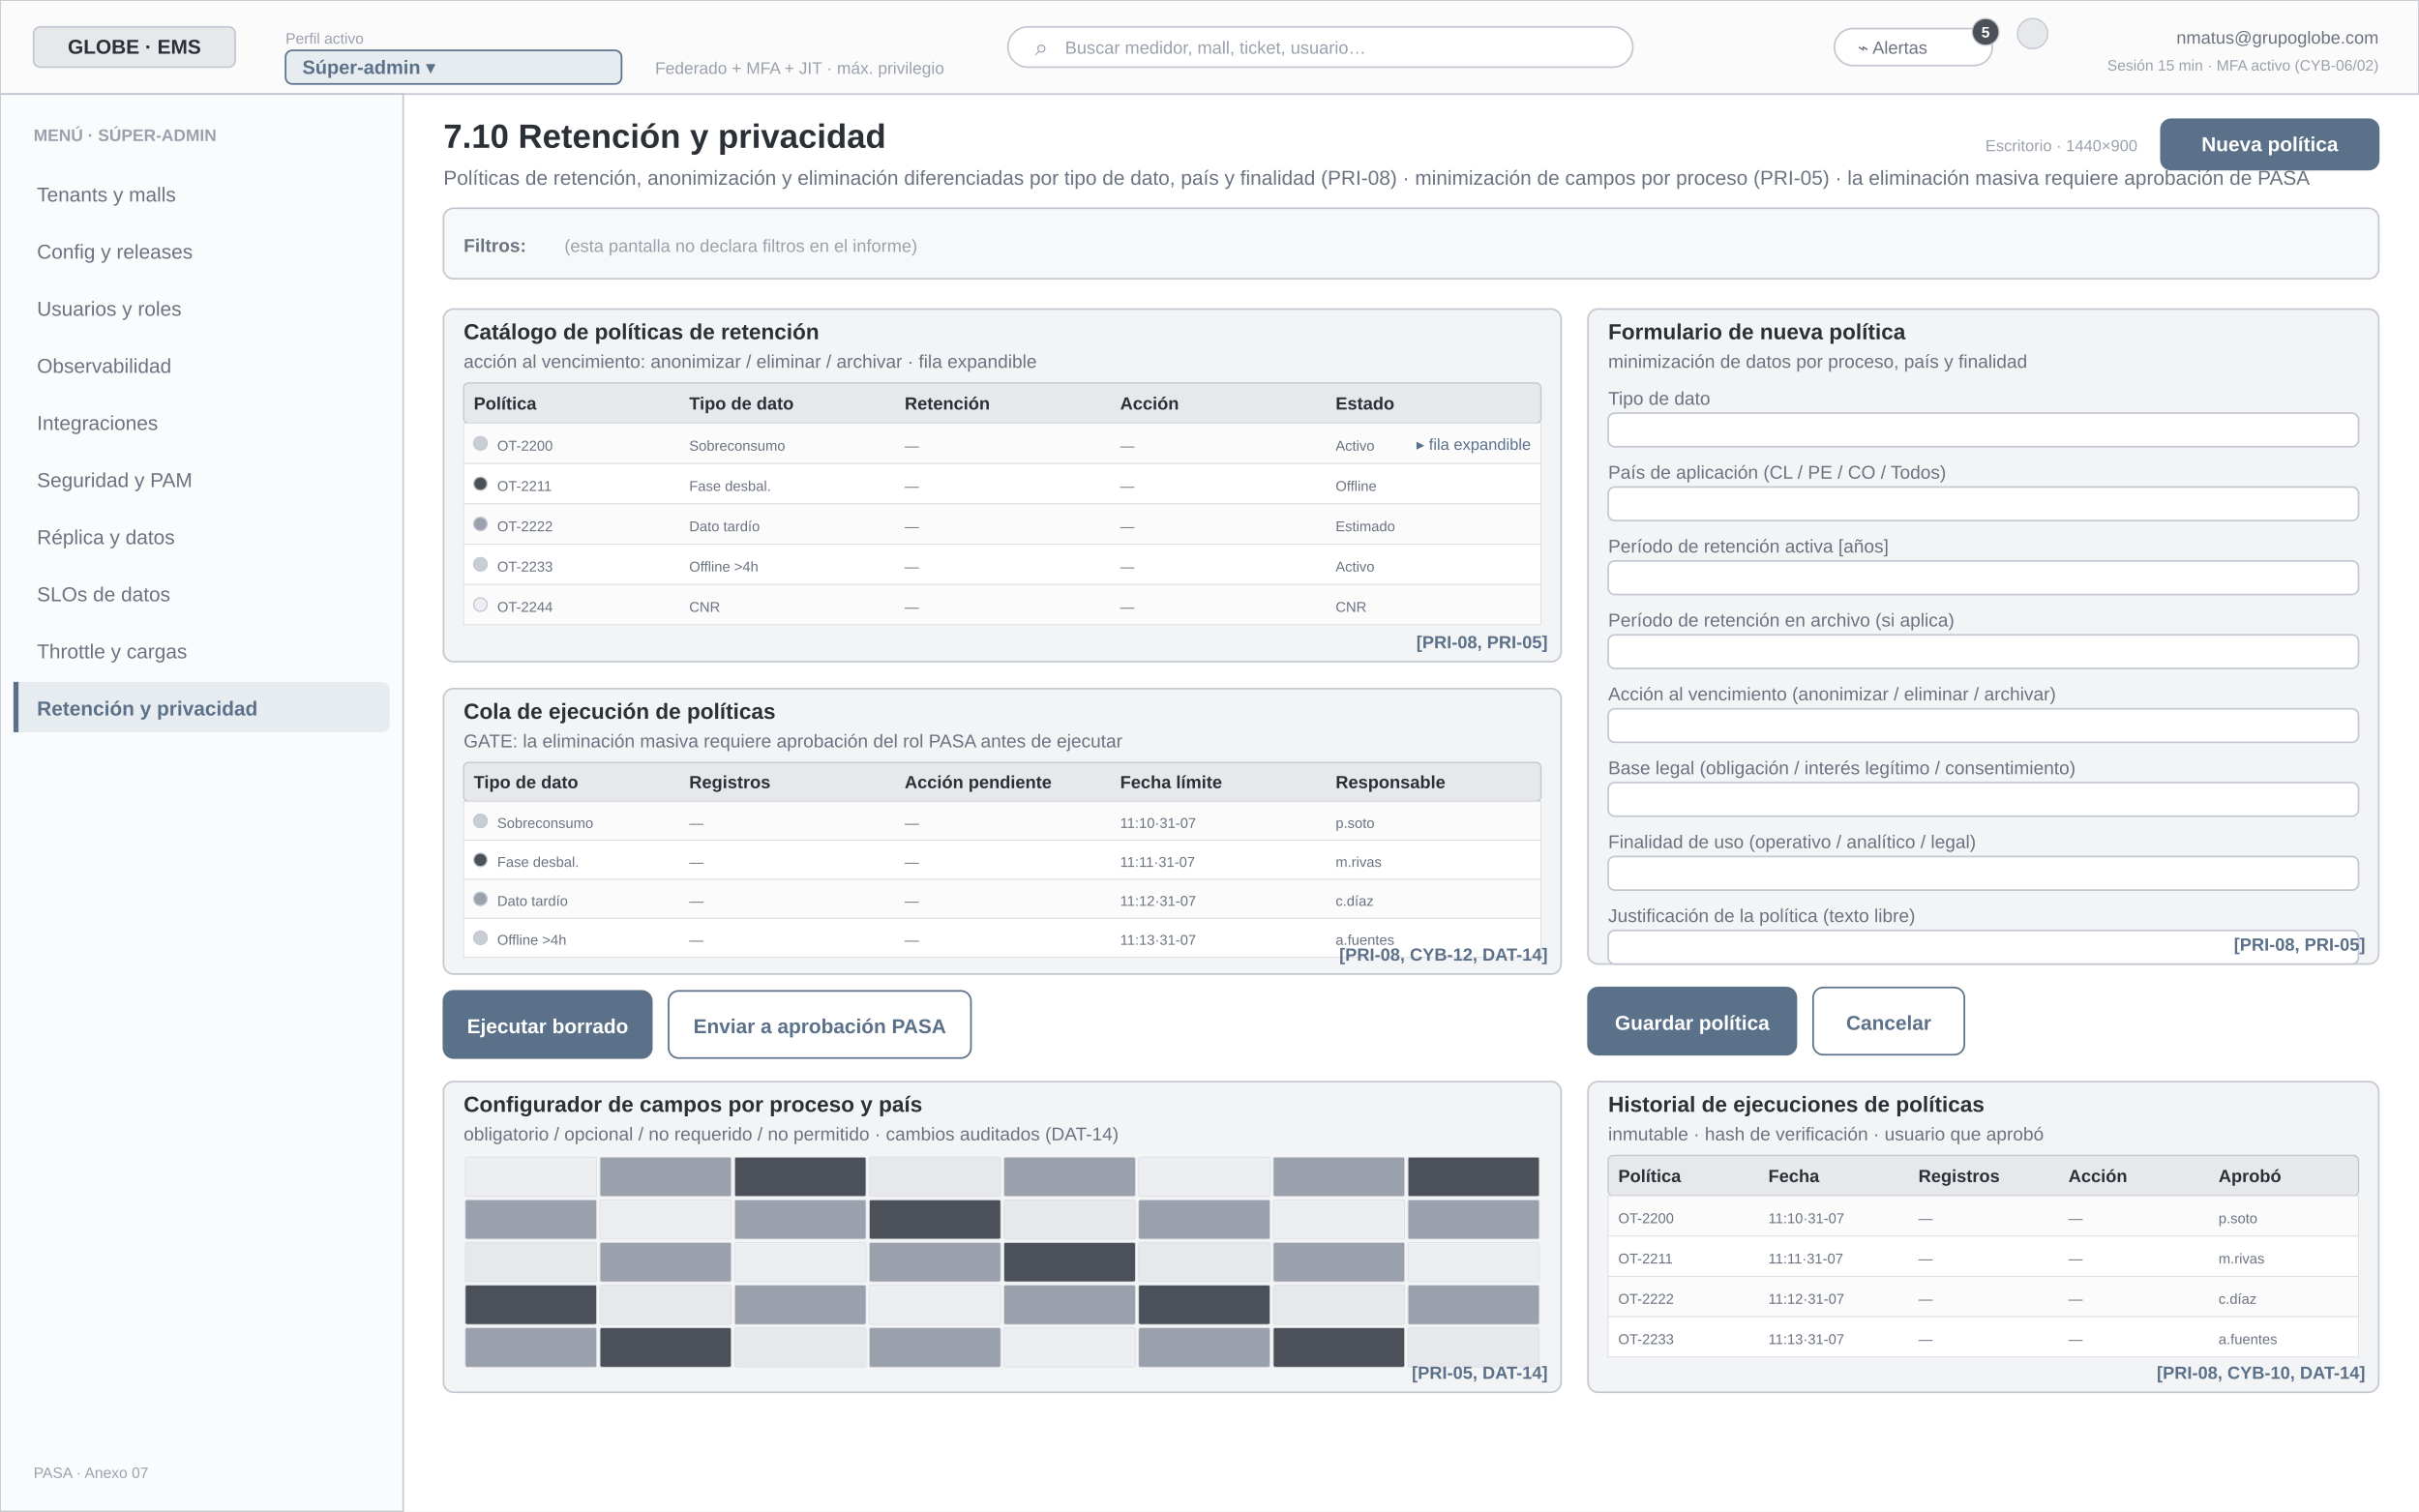
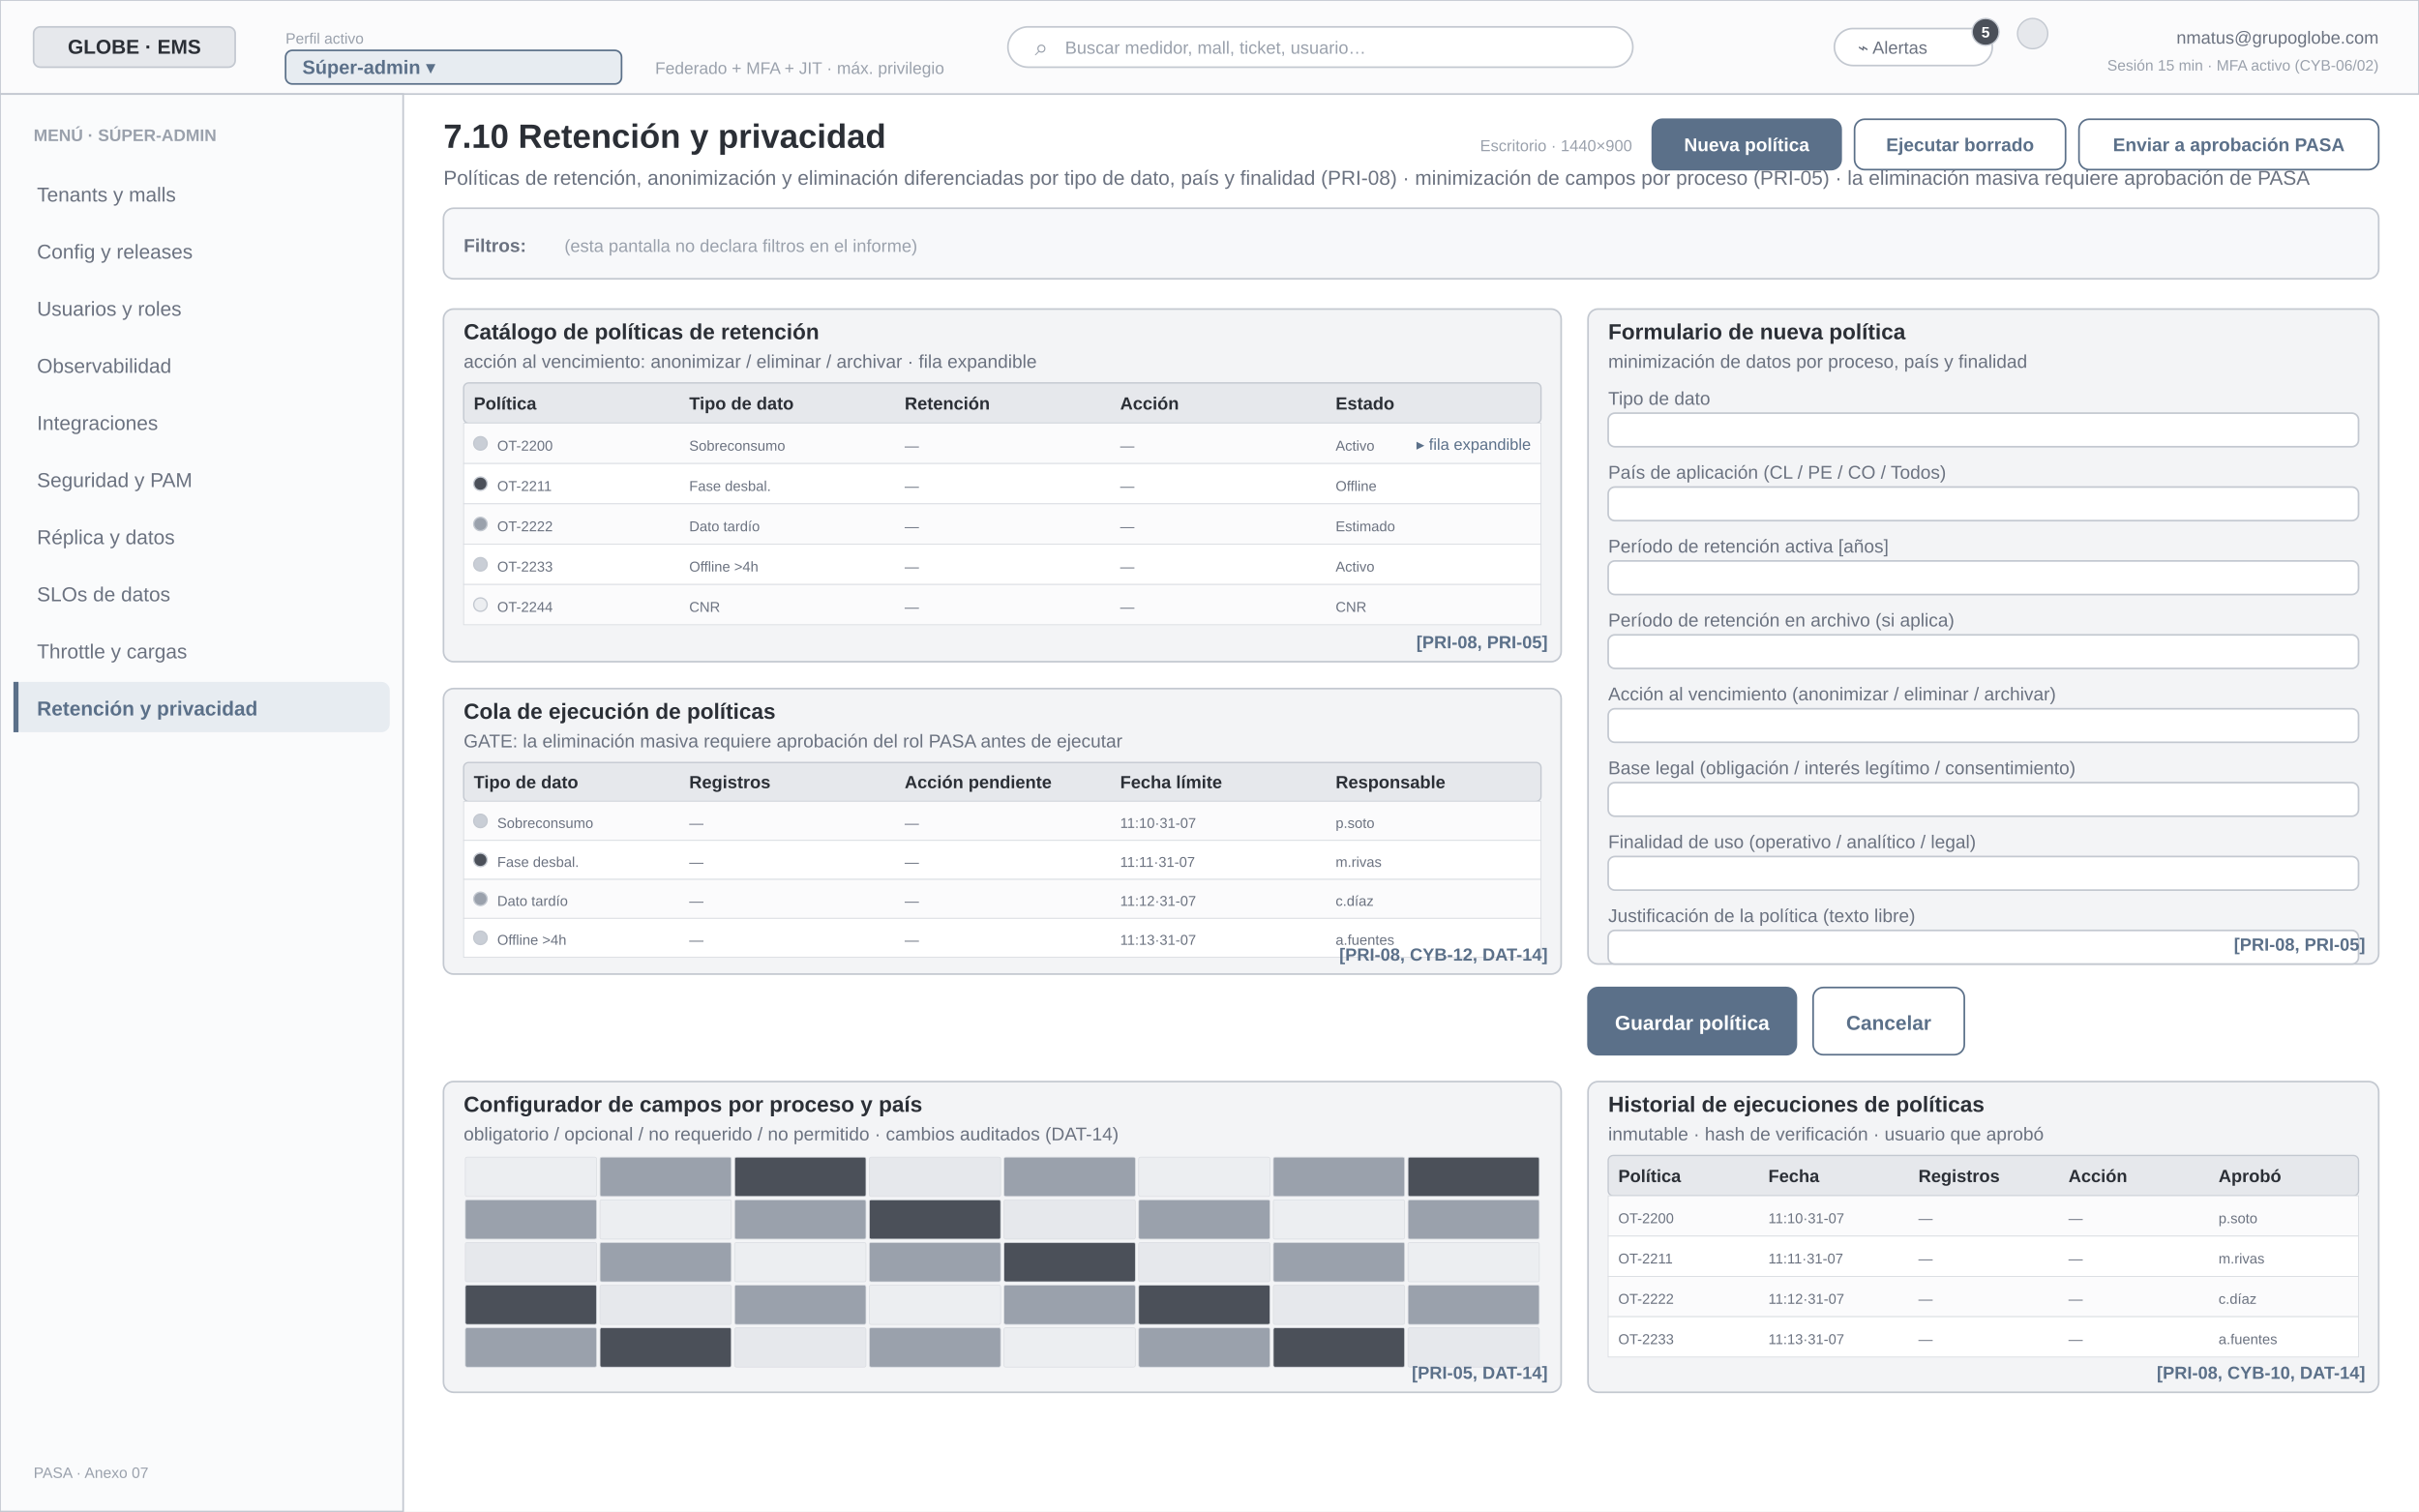
<svg xmlns="http://www.w3.org/2000/svg" viewBox="0 0 1440 900" width="1440" height="900" font-family="'Segoe UI', 'Helvetica Neue', Arial, sans-serif">
  <rect x="0" y="0" width="1440" height="900" rx="0" fill="#ffffff" stroke="none" stroke-width="1" />
  <rect x="0" y="0" width="1440" height="56" rx="0" fill="#fbfbfc" stroke="#c3c8d0" stroke-width="1" />
  <rect x="20" y="16" width="120" height="24" rx="4" fill="#e6e8ec" stroke="#c3c8d0" stroke-width="1" />
  <text x="80" y="32" font-family="'Segoe UI', 'Helvetica Neue', Arial, sans-serif" font-size="12" fill="#2b2f36" font-weight="700" text-anchor="middle">GLOBE · EMS</text>
  <text x="170" y="26" font-family="'Segoe UI', 'Helvetica Neue', Arial, sans-serif" font-size="9" fill="#9aa1ac" font-weight="normal" text-anchor="start">Perfil activo</text>
  <rect x="170" y="30" width="200" height="20" rx="4" fill="#e7ecf1" stroke="#5b7089" stroke-width="1" />
  <text x="180" y="44" font-family="'Segoe UI', 'Helvetica Neue', Arial, sans-serif" font-size="11.5" fill="#5b7089" font-weight="600" text-anchor="start">Súper-admin  ▾</text>
  <text x="390" y="44" font-family="'Segoe UI', 'Helvetica Neue', Arial, sans-serif" font-size="10" fill="#9aa1ac" font-weight="normal" text-anchor="start">Federado + MFA + JIT · máx. privilegio</text>
  <rect x="600" y="16" width="372" height="24" rx="12" fill="#ffffff" stroke="#c3c8d0" stroke-width="1" />
  <text x="616" y="33" font-family="'Segoe UI', 'Helvetica Neue', Arial, sans-serif" font-size="14" fill="#9aa1ac" font-weight="normal" text-anchor="start">⌕</text>
  <text x="634" y="32" font-family="'Segoe UI', 'Helvetica Neue', Arial, sans-serif" font-size="10.5" fill="#9aa1ac" font-weight="normal" text-anchor="start">Buscar medidor, mall, ticket, usuario…</text>
  <rect x="1092" y="17" width="94" height="22" rx="11" fill="#ffffff" stroke="#c3c8d0" stroke-width="1" />
  <text x="1106" y="32" font-family="'Segoe UI', 'Helvetica Neue', Arial, sans-serif" font-size="10.5" fill="#6b7280" font-weight="normal" text-anchor="start">⌁ Alertas</text>
  <circle cx="1182" cy="19" r="8" fill="#4b5059" stroke="#c3c8d0" stroke-width="0.8" />
  <text x="1182" y="22.3" font-family="'Segoe UI', 'Helvetica Neue', Arial, sans-serif" font-size="9" fill="#ffffff" font-weight="700" text-anchor="middle">5</text>
  <circle cx="1210" cy="20" r="9" fill="#e6e8ec" stroke="#c3c8d0" stroke-width="0.8" />
  <text x="1416" y="26" font-family="'Segoe UI', 'Helvetica Neue', Arial, sans-serif" font-size="10.5" fill="#6b7280" font-weight="normal" text-anchor="end">nmatus@grupoglobe.com</text>
  <text x="1416" y="42" font-family="'Segoe UI', 'Helvetica Neue', Arial, sans-serif" font-size="9" fill="#9aa1ac" font-weight="normal" text-anchor="end">Sesión 15 min · MFA activo (CYB-06/02)</text>
  <rect x="0" y="56" width="240" height="844" rx="0" fill="#fafbfc" stroke="#c3c8d0" stroke-width="1" />
  <text x="20" y="84" font-family="'Segoe UI', 'Helvetica Neue', Arial, sans-serif" font-size="10" fill="#9aa1ac" font-weight="700" text-anchor="start">MENÚ · SÚPER-ADMIN</text>
  <text x="22" y="120" font-family="'Segoe UI', 'Helvetica Neue', Arial, sans-serif" font-size="12" fill="#6b7280" font-weight="normal" text-anchor="start">Tenants y malls</text>
  <text x="22" y="154" font-family="'Segoe UI', 'Helvetica Neue', Arial, sans-serif" font-size="12" fill="#6b7280" font-weight="normal" text-anchor="start">Config y releases</text>
  <text x="22" y="188" font-family="'Segoe UI', 'Helvetica Neue', Arial, sans-serif" font-size="12" fill="#6b7280" font-weight="normal" text-anchor="start">Usuarios y roles</text>
  <text x="22" y="222" font-family="'Segoe UI', 'Helvetica Neue', Arial, sans-serif" font-size="12" fill="#6b7280" font-weight="normal" text-anchor="start">Observabilidad</text>
  <text x="22" y="256" font-family="'Segoe UI', 'Helvetica Neue', Arial, sans-serif" font-size="12" fill="#6b7280" font-weight="normal" text-anchor="start">Integraciones</text>
  <text x="22" y="290" font-family="'Segoe UI', 'Helvetica Neue', Arial, sans-serif" font-size="12" fill="#6b7280" font-weight="normal" text-anchor="start">Seguridad y PAM</text>
  <text x="22" y="324" font-family="'Segoe UI', 'Helvetica Neue', Arial, sans-serif" font-size="12" fill="#6b7280" font-weight="normal" text-anchor="start">Réplica y datos</text>
  <text x="22" y="358" font-family="'Segoe UI', 'Helvetica Neue', Arial, sans-serif" font-size="12" fill="#6b7280" font-weight="normal" text-anchor="start">SLOs de datos</text>
  <text x="22" y="392" font-family="'Segoe UI', 'Helvetica Neue', Arial, sans-serif" font-size="12" fill="#6b7280" font-weight="normal" text-anchor="start">Throttle y cargas</text>
  <rect x="8" y="406" width="224" height="30" rx="5" fill="#e7ecf1" stroke="none" stroke-width="1" />
  <rect x="8" y="406" width="3" height="30" rx="0" fill="#5b7089" stroke="none" stroke-width="1" />
  <text x="22" y="426" font-family="'Segoe UI', 'Helvetica Neue', Arial, sans-serif" font-size="12" fill="#5b7089" font-weight="700" text-anchor="start">Retención y privacidad</text>
  <text x="20" y="880" font-family="'Segoe UI', 'Helvetica Neue', Arial, sans-serif" font-size="9" fill="#9aa1ac" font-weight="normal" text-anchor="start">PASA · Anexo 07</text>
  <text x="264" y="88" font-family="'Segoe UI', 'Helvetica Neue', Arial, sans-serif" font-size="20" fill="#2b2f36" font-weight="700" text-anchor="start">7.10  Retención y privacidad</text>
-   <rect x="1286.4" y="71" width="129.6" height="30" rx="6" fill="#5b7089" stroke="#5b7089" stroke-width="1" />
-   <text x="1351.2" y="90" font-family="'Segoe UI', 'Helvetica Neue', Arial, sans-serif" font-size="12" fill="#ffffff" font-weight="700" text-anchor="middle">Nueva política</text>
-   <text x="1272.4" y="90" font-family="'Segoe UI', 'Helvetica Neue', Arial, sans-serif" font-size="9.5" fill="#9aa1ac" font-weight="normal" text-anchor="end">Escritorio · 1440×900</text>
+   <text x="971.6" y="90" font-family="'Segoe UI', 'Helvetica Neue', Arial, sans-serif" font-size="9.5" fill="#9aa1ac" font-weight="normal" text-anchor="end">Escritorio · 1440×900</text>
+   <rect x="983.6" y="71" width="112.4" height="30" rx="6" fill="#5b7089" stroke="#5b7089" stroke-width="1" />
+   <text x="1039.8" y="90" font-family="'Segoe UI', 'Helvetica Neue', Arial, sans-serif" font-size="11" fill="#ffffff" font-weight="700" text-anchor="middle">Nueva política</text>
+   <rect x="1104.0" y="71" width="125.6" height="30" rx="6" fill="#ffffff" stroke="#5b7089" stroke-width="1" />
+   <text x="1166.8" y="90" font-family="'Segoe UI', 'Helvetica Neue', Arial, sans-serif" font-size="11" fill="#5b7089" font-weight="600" text-anchor="middle">Ejecutar borrado</text>
+   <rect x="1237.6" y="71" width="178.4" height="30" rx="6" fill="#ffffff" stroke="#5b7089" stroke-width="1" />
+   <text x="1326.8" y="90" font-family="'Segoe UI', 'Helvetica Neue', Arial, sans-serif" font-size="11" fill="#5b7089" font-weight="600" text-anchor="middle">Enviar a aprobación PASA</text>
  <text x="264" y="110" font-family="'Segoe UI', 'Helvetica Neue', Arial, sans-serif" font-size="12" fill="#6b7280" font-weight="normal" text-anchor="start">Políticas de retención, anonimización y eliminación diferenciadas por tipo de dato, país y finalidad (PRI-08) · minimización de campos por proceso (PRI-05) · la eliminación masiva requiere aprobación de PASA</text>
  <rect x="264" y="124" width="1152" height="42" rx="6" fill="#f7f8fa" stroke="#c3c8d0" stroke-width="1" />
  <text x="276" y="150" font-family="'Segoe UI', 'Helvetica Neue', Arial, sans-serif" font-size="11" fill="#6b7280" font-weight="700" text-anchor="start">Filtros:</text>
  <text x="336" y="150" font-family="'Segoe UI', 'Helvetica Neue', Arial, sans-serif" font-size="10.5" fill="#9aa1ac" font-weight="normal" text-anchor="start">(esta pantalla no declara filtros en el informe)</text>
  <rect x="264.0" y="184" width="665.333" height="210" rx="6" fill="#f3f4f6" stroke="#c3c8d0" stroke-width="1" />
  <text x="276.0" y="202" font-family="'Segoe UI', 'Helvetica Neue', Arial, sans-serif" font-size="13" fill="#2b2f36" font-weight="700" text-anchor="start">Catálogo de políticas de retención</text>
  <text x="276.0" y="219" font-family="'Segoe UI', 'Helvetica Neue', Arial, sans-serif" font-size="11" fill="#6b7280" font-weight="normal" text-anchor="start">acción al vencimiento: anonimizar / eliminar / archivar · fila expandible</text>
  <rect x="276.0" y="228" width="641.333" height="24" rx="3" fill="#e6e8ec" stroke="#c3c8d0" stroke-width="0.8" />
  <text x="282.0" y="243.84" font-family="'Segoe UI', 'Helvetica Neue', Arial, sans-serif" font-size="10.5" fill="#2b2f36" font-weight="700" text-anchor="start">Política</text>
  <text x="410.267" y="243.84" font-family="'Segoe UI', 'Helvetica Neue', Arial, sans-serif" font-size="10.5" fill="#2b2f36" font-weight="700" text-anchor="start">Tipo de dato</text>
  <text x="538.533" y="243.84" font-family="'Segoe UI', 'Helvetica Neue', Arial, sans-serif" font-size="10.5" fill="#2b2f36" font-weight="700" text-anchor="start">Retención</text>
  <text x="666.8" y="243.84" font-family="'Segoe UI', 'Helvetica Neue', Arial, sans-serif" font-size="10.5" fill="#2b2f36" font-weight="700" text-anchor="start">Acción</text>
  <text x="795.067" y="243.84" font-family="'Segoe UI', 'Helvetica Neue', Arial, sans-serif" font-size="10.5" fill="#2b2f36" font-weight="700" text-anchor="start">Estado</text>
  <rect x="276.0" y="252" width="641.333" height="24" rx="0" fill="#fbfbfc" stroke="#d9dce1" stroke-width="0.5" />
  <circle cx="286.0" cy="264.0" r="4" fill="#c9ced6" stroke="#c3c8d0" stroke-width="0.8" />
  <text x="296.0" y="268.32" font-family="'Segoe UI', 'Helvetica Neue', Arial, sans-serif" font-size="8.5" fill="#6b7280" font-weight="normal" text-anchor="start">OT-2200</text>
  <text x="410.267" y="268.32" font-family="'Segoe UI', 'Helvetica Neue', Arial, sans-serif" font-size="8.5" fill="#6b7280" font-weight="normal" text-anchor="start">Sobreconsumo</text>
  <text x="538.533" y="268.32" font-family="'Segoe UI', 'Helvetica Neue', Arial, sans-serif" font-size="8.5" fill="#6b7280" font-weight="normal" text-anchor="start">—</text>
  <text x="666.8" y="268.32" font-family="'Segoe UI', 'Helvetica Neue', Arial, sans-serif" font-size="8.5" fill="#6b7280" font-weight="normal" text-anchor="start">—</text>
  <text x="795.067" y="268.32" font-family="'Segoe UI', 'Helvetica Neue', Arial, sans-serif" font-size="8.5" fill="#6b7280" font-weight="normal" text-anchor="start">Activo</text>
  <rect x="276.0" y="276" width="641.333" height="24" rx="0" fill="#ffffff" stroke="#d9dce1" stroke-width="0.5" />
  <circle cx="286.0" cy="288.0" r="4" fill="#4b5059" stroke="#c3c8d0" stroke-width="0.8" />
  <text x="296.0" y="292.32" font-family="'Segoe UI', 'Helvetica Neue', Arial, sans-serif" font-size="8.5" fill="#6b7280" font-weight="normal" text-anchor="start">OT-2211</text>
  <text x="410.267" y="292.32" font-family="'Segoe UI', 'Helvetica Neue', Arial, sans-serif" font-size="8.5" fill="#6b7280" font-weight="normal" text-anchor="start">Fase desbal.</text>
  <text x="538.533" y="292.32" font-family="'Segoe UI', 'Helvetica Neue', Arial, sans-serif" font-size="8.5" fill="#6b7280" font-weight="normal" text-anchor="start">—</text>
  <text x="666.8" y="292.32" font-family="'Segoe UI', 'Helvetica Neue', Arial, sans-serif" font-size="8.5" fill="#6b7280" font-weight="normal" text-anchor="start">—</text>
  <text x="795.067" y="292.32" font-family="'Segoe UI', 'Helvetica Neue', Arial, sans-serif" font-size="8.5" fill="#6b7280" font-weight="normal" text-anchor="start">Offline</text>
  <rect x="276.0" y="300" width="641.333" height="24" rx="0" fill="#fbfbfc" stroke="#d9dce1" stroke-width="0.5" />
  <circle cx="286.0" cy="312.0" r="4" fill="#9aa1ac" stroke="#c3c8d0" stroke-width="0.8" />
  <text x="296.0" y="316.32" font-family="'Segoe UI', 'Helvetica Neue', Arial, sans-serif" font-size="8.5" fill="#6b7280" font-weight="normal" text-anchor="start">OT-2222</text>
  <text x="410.267" y="316.32" font-family="'Segoe UI', 'Helvetica Neue', Arial, sans-serif" font-size="8.5" fill="#6b7280" font-weight="normal" text-anchor="start">Dato tardío</text>
  <text x="538.533" y="316.32" font-family="'Segoe UI', 'Helvetica Neue', Arial, sans-serif" font-size="8.5" fill="#6b7280" font-weight="normal" text-anchor="start">—</text>
  <text x="666.8" y="316.32" font-family="'Segoe UI', 'Helvetica Neue', Arial, sans-serif" font-size="8.5" fill="#6b7280" font-weight="normal" text-anchor="start">—</text>
  <text x="795.067" y="316.32" font-family="'Segoe UI', 'Helvetica Neue', Arial, sans-serif" font-size="8.5" fill="#6b7280" font-weight="normal" text-anchor="start">Estimado</text>
  <rect x="276.0" y="324" width="641.333" height="24" rx="0" fill="#ffffff" stroke="#d9dce1" stroke-width="0.5" />
  <circle cx="286.0" cy="336.0" r="4" fill="#c9ced6" stroke="#c3c8d0" stroke-width="0.8" />
  <text x="296.0" y="340.32" font-family="'Segoe UI', 'Helvetica Neue', Arial, sans-serif" font-size="8.5" fill="#6b7280" font-weight="normal" text-anchor="start">OT-2233</text>
  <text x="410.267" y="340.32" font-family="'Segoe UI', 'Helvetica Neue', Arial, sans-serif" font-size="8.5" fill="#6b7280" font-weight="normal" text-anchor="start">Offline &gt;4h</text>
  <text x="538.533" y="340.32" font-family="'Segoe UI', 'Helvetica Neue', Arial, sans-serif" font-size="8.5" fill="#6b7280" font-weight="normal" text-anchor="start">—</text>
  <text x="666.8" y="340.32" font-family="'Segoe UI', 'Helvetica Neue', Arial, sans-serif" font-size="8.5" fill="#6b7280" font-weight="normal" text-anchor="start">—</text>
  <text x="795.067" y="340.32" font-family="'Segoe UI', 'Helvetica Neue', Arial, sans-serif" font-size="8.5" fill="#6b7280" font-weight="normal" text-anchor="start">Activo</text>
  <rect x="276.0" y="348" width="641.333" height="24" rx="0" fill="#fbfbfc" stroke="#d9dce1" stroke-width="0.5" />
  <circle cx="286.0" cy="360.0" r="4" fill="#eceef1" stroke="#c3c8d0" stroke-width="0.8" />
  <text x="296.0" y="364.32" font-family="'Segoe UI', 'Helvetica Neue', Arial, sans-serif" font-size="8.5" fill="#6b7280" font-weight="normal" text-anchor="start">OT-2244</text>
  <text x="410.267" y="364.32" font-family="'Segoe UI', 'Helvetica Neue', Arial, sans-serif" font-size="8.5" fill="#6b7280" font-weight="normal" text-anchor="start">CNR</text>
  <text x="538.533" y="364.32" font-family="'Segoe UI', 'Helvetica Neue', Arial, sans-serif" font-size="8.5" fill="#6b7280" font-weight="normal" text-anchor="start">—</text>
  <text x="666.8" y="364.32" font-family="'Segoe UI', 'Helvetica Neue', Arial, sans-serif" font-size="8.5" fill="#6b7280" font-weight="normal" text-anchor="start">—</text>
  <text x="795.067" y="364.32" font-family="'Segoe UI', 'Helvetica Neue', Arial, sans-serif" font-size="8.5" fill="#6b7280" font-weight="normal" text-anchor="start">CNR</text>
  <text x="911.333" y="267.84" font-family="'Segoe UI', 'Helvetica Neue', Arial, sans-serif" font-size="9.5" fill="#5b7089" font-weight="normal" text-anchor="end">▸ fila expandible</text>
  <text x="921.333" y="386" font-family="'Segoe UI', 'Helvetica Neue', Arial, sans-serif" font-size="10.5" fill="#5b7089" font-weight="600" text-anchor="end">[PRI-08, PRI-05]</text>
  <rect x="264.0" y="410" width="665.333" height="170" rx="6" fill="#f3f4f6" stroke="#c3c8d0" stroke-width="1" />
  <text x="276.0" y="428" font-family="'Segoe UI', 'Helvetica Neue', Arial, sans-serif" font-size="13" fill="#2b2f36" font-weight="700" text-anchor="start">Cola de ejecución de políticas</text>
  <text x="276.0" y="445" font-family="'Segoe UI', 'Helvetica Neue', Arial, sans-serif" font-size="11" fill="#6b7280" font-weight="normal" text-anchor="start">GATE: la eliminación masiva requiere aprobación del rol PASA antes de ejecutar</text>
  <rect x="276.0" y="454" width="641.333" height="23.2" rx="3" fill="#e6e8ec" stroke="#c3c8d0" stroke-width="0.8" />
  <text x="282.0" y="469.312" font-family="'Segoe UI', 'Helvetica Neue', Arial, sans-serif" font-size="10.5" fill="#2b2f36" font-weight="700" text-anchor="start">Tipo de dato</text>
  <text x="410.267" y="469.312" font-family="'Segoe UI', 'Helvetica Neue', Arial, sans-serif" font-size="10.5" fill="#2b2f36" font-weight="700" text-anchor="start">Registros</text>
  <text x="538.533" y="469.312" font-family="'Segoe UI', 'Helvetica Neue', Arial, sans-serif" font-size="10.5" fill="#2b2f36" font-weight="700" text-anchor="start">Acción pendiente</text>
  <text x="666.8" y="469.312" font-family="'Segoe UI', 'Helvetica Neue', Arial, sans-serif" font-size="10.5" fill="#2b2f36" font-weight="700" text-anchor="start">Fecha límite</text>
  <text x="795.067" y="469.312" font-family="'Segoe UI', 'Helvetica Neue', Arial, sans-serif" font-size="10.5" fill="#2b2f36" font-weight="700" text-anchor="start">Responsable</text>
  <rect x="276.0" y="477.2" width="641.333" height="23.2" rx="0" fill="#fbfbfc" stroke="#d9dce1" stroke-width="0.5" />
  <circle cx="286.0" cy="488.8" r="4" fill="#c9ced6" stroke="#c3c8d0" stroke-width="0.8" />
  <text x="296.0" y="492.976" font-family="'Segoe UI', 'Helvetica Neue', Arial, sans-serif" font-size="8.5" fill="#6b7280" font-weight="normal" text-anchor="start">Sobreconsumo</text>
  <text x="410.267" y="492.976" font-family="'Segoe UI', 'Helvetica Neue', Arial, sans-serif" font-size="8.5" fill="#6b7280" font-weight="normal" text-anchor="start">—</text>
  <text x="538.533" y="492.976" font-family="'Segoe UI', 'Helvetica Neue', Arial, sans-serif" font-size="8.5" fill="#6b7280" font-weight="normal" text-anchor="start">—</text>
  <text x="666.8" y="492.976" font-family="'Segoe UI', 'Helvetica Neue', Arial, sans-serif" font-size="8.5" fill="#6b7280" font-weight="normal" text-anchor="start">11:10·31-07</text>
  <text x="795.067" y="492.976" font-family="'Segoe UI', 'Helvetica Neue', Arial, sans-serif" font-size="8.5" fill="#6b7280" font-weight="normal" text-anchor="start">p.soto</text>
  <rect x="276.0" y="500.4" width="641.333" height="23.2" rx="0" fill="#ffffff" stroke="#d9dce1" stroke-width="0.5" />
  <circle cx="286.0" cy="512.0" r="4" fill="#4b5059" stroke="#c3c8d0" stroke-width="0.8" />
  <text x="296.0" y="516.176" font-family="'Segoe UI', 'Helvetica Neue', Arial, sans-serif" font-size="8.5" fill="#6b7280" font-weight="normal" text-anchor="start">Fase desbal.</text>
  <text x="410.267" y="516.176" font-family="'Segoe UI', 'Helvetica Neue', Arial, sans-serif" font-size="8.5" fill="#6b7280" font-weight="normal" text-anchor="start">—</text>
  <text x="538.533" y="516.176" font-family="'Segoe UI', 'Helvetica Neue', Arial, sans-serif" font-size="8.5" fill="#6b7280" font-weight="normal" text-anchor="start">—</text>
  <text x="666.8" y="516.176" font-family="'Segoe UI', 'Helvetica Neue', Arial, sans-serif" font-size="8.5" fill="#6b7280" font-weight="normal" text-anchor="start">11:11·31-07</text>
  <text x="795.067" y="516.176" font-family="'Segoe UI', 'Helvetica Neue', Arial, sans-serif" font-size="8.5" fill="#6b7280" font-weight="normal" text-anchor="start">m.rivas</text>
  <rect x="276.0" y="523.6" width="641.333" height="23.2" rx="0" fill="#fbfbfc" stroke="#d9dce1" stroke-width="0.5" />
  <circle cx="286.0" cy="535.2" r="4" fill="#9aa1ac" stroke="#c3c8d0" stroke-width="0.8" />
  <text x="296.0" y="539.376" font-family="'Segoe UI', 'Helvetica Neue', Arial, sans-serif" font-size="8.5" fill="#6b7280" font-weight="normal" text-anchor="start">Dato tardío</text>
  <text x="410.267" y="539.376" font-family="'Segoe UI', 'Helvetica Neue', Arial, sans-serif" font-size="8.5" fill="#6b7280" font-weight="normal" text-anchor="start">—</text>
  <text x="538.533" y="539.376" font-family="'Segoe UI', 'Helvetica Neue', Arial, sans-serif" font-size="8.5" fill="#6b7280" font-weight="normal" text-anchor="start">—</text>
  <text x="666.8" y="539.376" font-family="'Segoe UI', 'Helvetica Neue', Arial, sans-serif" font-size="8.5" fill="#6b7280" font-weight="normal" text-anchor="start">11:12·31-07</text>
  <text x="795.067" y="539.376" font-family="'Segoe UI', 'Helvetica Neue', Arial, sans-serif" font-size="8.5" fill="#6b7280" font-weight="normal" text-anchor="start">c.díaz</text>
  <rect x="276.0" y="546.8" width="641.333" height="23.2" rx="0" fill="#ffffff" stroke="#d9dce1" stroke-width="0.5" />
  <circle cx="286.0" cy="558.4" r="4" fill="#c9ced6" stroke="#c3c8d0" stroke-width="0.8" />
  <text x="296.0" y="562.576" font-family="'Segoe UI', 'Helvetica Neue', Arial, sans-serif" font-size="8.5" fill="#6b7280" font-weight="normal" text-anchor="start">Offline &gt;4h</text>
  <text x="410.267" y="562.576" font-family="'Segoe UI', 'Helvetica Neue', Arial, sans-serif" font-size="8.5" fill="#6b7280" font-weight="normal" text-anchor="start">—</text>
  <text x="538.533" y="562.576" font-family="'Segoe UI', 'Helvetica Neue', Arial, sans-serif" font-size="8.5" fill="#6b7280" font-weight="normal" text-anchor="start">—</text>
  <text x="666.8" y="562.576" font-family="'Segoe UI', 'Helvetica Neue', Arial, sans-serif" font-size="8.5" fill="#6b7280" font-weight="normal" text-anchor="start">11:13·31-07</text>
  <text x="795.067" y="562.576" font-family="'Segoe UI', 'Helvetica Neue', Arial, sans-serif" font-size="8.5" fill="#6b7280" font-weight="normal" text-anchor="start">a.fuentes</text>
  <text x="921.333" y="572" font-family="'Segoe UI', 'Helvetica Neue', Arial, sans-serif" font-size="10.5" fill="#5b7089" font-weight="600" text-anchor="end">[PRI-08, CYB-12, DAT-14]</text>
-   <rect x="264.0" y="590" width="124" height="40" rx="6" fill="#5b7089" stroke="#5b7089" stroke-width="1" />
-   <text x="326.0" y="615.2" font-family="'Segoe UI', 'Helvetica Neue', Arial, sans-serif" font-size="12" fill="#ffffff" font-weight="600" text-anchor="middle">Ejecutar borrado</text>
-   <rect x="398.0" y="590" width="180" height="40" rx="6" fill="#ffffff" stroke="#5b7089" stroke-width="1" />
-   <text x="488.0" y="615.2" font-family="'Segoe UI', 'Helvetica Neue', Arial, sans-serif" font-size="12" fill="#5b7089" font-weight="600" text-anchor="middle">Enviar a aprobación PASA</text>
  <rect x="264.0" y="644" width="665.333" height="185" rx="6" fill="#f3f4f6" stroke="#c3c8d0" stroke-width="1" />
  <text x="276.0" y="662" font-family="'Segoe UI', 'Helvetica Neue', Arial, sans-serif" font-size="13" fill="#2b2f36" font-weight="700" text-anchor="start">Configurador de campos por proceso y país</text>
  <text x="276.0" y="679" font-family="'Segoe UI', 'Helvetica Neue', Arial, sans-serif" font-size="11" fill="#6b7280" font-weight="normal" text-anchor="start">obligatorio / opcional / no requerido / no permitido · cambios auditados (DAT-14)</text>
  <rect x="277.0" y="689.0" width="78.167" height="23.4" rx="1" fill="#eceef1" stroke="#d9dce1" stroke-width="0.4" />
  <rect x="357.167" y="689.0" width="78.167" height="23.4" rx="1" fill="#9aa1ac" stroke="#d9dce1" stroke-width="0.4" />
  <rect x="437.333" y="689.0" width="78.167" height="23.4" rx="1" fill="#4b5059" stroke="#d9dce1" stroke-width="0.4" />
  <rect x="517.5" y="689.0" width="78.167" height="23.4" rx="1" fill="#e6e8ec" stroke="#d9dce1" stroke-width="0.4" />
  <rect x="597.667" y="689.0" width="78.167" height="23.4" rx="1" fill="#9aa1ac" stroke="#d9dce1" stroke-width="0.4" />
  <rect x="677.833" y="689.0" width="78.167" height="23.4" rx="1" fill="#eceef1" stroke="#d9dce1" stroke-width="0.4" />
  <rect x="758.0" y="689.0" width="78.167" height="23.4" rx="1" fill="#9aa1ac" stroke="#d9dce1" stroke-width="0.4" />
  <rect x="838.167" y="689.0" width="78.167" height="23.4" rx="1" fill="#4b5059" stroke="#d9dce1" stroke-width="0.4" />
  <rect x="277.0" y="714.4" width="78.167" height="23.4" rx="1" fill="#9aa1ac" stroke="#d9dce1" stroke-width="0.4" />
  <rect x="357.167" y="714.4" width="78.167" height="23.4" rx="1" fill="#eceef1" stroke="#d9dce1" stroke-width="0.4" />
  <rect x="437.333" y="714.4" width="78.167" height="23.4" rx="1" fill="#9aa1ac" stroke="#d9dce1" stroke-width="0.4" />
  <rect x="517.5" y="714.4" width="78.167" height="23.4" rx="1" fill="#4b5059" stroke="#d9dce1" stroke-width="0.4" />
  <rect x="597.667" y="714.4" width="78.167" height="23.4" rx="1" fill="#e6e8ec" stroke="#d9dce1" stroke-width="0.4" />
  <rect x="677.833" y="714.4" width="78.167" height="23.4" rx="1" fill="#9aa1ac" stroke="#d9dce1" stroke-width="0.4" />
  <rect x="758.0" y="714.4" width="78.167" height="23.4" rx="1" fill="#eceef1" stroke="#d9dce1" stroke-width="0.4" />
  <rect x="838.167" y="714.4" width="78.167" height="23.4" rx="1" fill="#9aa1ac" stroke="#d9dce1" stroke-width="0.4" />
  <rect x="277.0" y="739.8" width="78.167" height="23.4" rx="1" fill="#e6e8ec" stroke="#d9dce1" stroke-width="0.4" />
  <rect x="357.167" y="739.8" width="78.167" height="23.4" rx="1" fill="#9aa1ac" stroke="#d9dce1" stroke-width="0.4" />
  <rect x="437.333" y="739.8" width="78.167" height="23.4" rx="1" fill="#eceef1" stroke="#d9dce1" stroke-width="0.4" />
  <rect x="517.5" y="739.8" width="78.167" height="23.4" rx="1" fill="#9aa1ac" stroke="#d9dce1" stroke-width="0.4" />
  <rect x="597.667" y="739.8" width="78.167" height="23.4" rx="1" fill="#4b5059" stroke="#d9dce1" stroke-width="0.4" />
  <rect x="677.833" y="739.8" width="78.167" height="23.4" rx="1" fill="#e6e8ec" stroke="#d9dce1" stroke-width="0.4" />
  <rect x="758.0" y="739.8" width="78.167" height="23.4" rx="1" fill="#9aa1ac" stroke="#d9dce1" stroke-width="0.4" />
  <rect x="838.167" y="739.8" width="78.167" height="23.4" rx="1" fill="#eceef1" stroke="#d9dce1" stroke-width="0.4" />
  <rect x="277.0" y="765.2" width="78.167" height="23.4" rx="1" fill="#4b5059" stroke="#d9dce1" stroke-width="0.4" />
  <rect x="357.167" y="765.2" width="78.167" height="23.4" rx="1" fill="#e6e8ec" stroke="#d9dce1" stroke-width="0.4" />
  <rect x="437.333" y="765.2" width="78.167" height="23.4" rx="1" fill="#9aa1ac" stroke="#d9dce1" stroke-width="0.4" />
  <rect x="517.5" y="765.2" width="78.167" height="23.4" rx="1" fill="#eceef1" stroke="#d9dce1" stroke-width="0.4" />
  <rect x="597.667" y="765.2" width="78.167" height="23.4" rx="1" fill="#9aa1ac" stroke="#d9dce1" stroke-width="0.4" />
  <rect x="677.833" y="765.2" width="78.167" height="23.4" rx="1" fill="#4b5059" stroke="#d9dce1" stroke-width="0.4" />
  <rect x="758.0" y="765.2" width="78.167" height="23.4" rx="1" fill="#e6e8ec" stroke="#d9dce1" stroke-width="0.4" />
  <rect x="838.167" y="765.2" width="78.167" height="23.4" rx="1" fill="#9aa1ac" stroke="#d9dce1" stroke-width="0.4" />
  <rect x="277.0" y="790.6" width="78.167" height="23.4" rx="1" fill="#9aa1ac" stroke="#d9dce1" stroke-width="0.4" />
  <rect x="357.167" y="790.6" width="78.167" height="23.4" rx="1" fill="#4b5059" stroke="#d9dce1" stroke-width="0.4" />
  <rect x="437.333" y="790.6" width="78.167" height="23.4" rx="1" fill="#e6e8ec" stroke="#d9dce1" stroke-width="0.4" />
  <rect x="517.5" y="790.6" width="78.167" height="23.4" rx="1" fill="#9aa1ac" stroke="#d9dce1" stroke-width="0.4" />
  <rect x="597.667" y="790.6" width="78.167" height="23.4" rx="1" fill="#eceef1" stroke="#d9dce1" stroke-width="0.4" />
  <rect x="677.833" y="790.6" width="78.167" height="23.4" rx="1" fill="#9aa1ac" stroke="#d9dce1" stroke-width="0.4" />
  <rect x="758.0" y="790.6" width="78.167" height="23.4" rx="1" fill="#4b5059" stroke="#d9dce1" stroke-width="0.4" />
  <rect x="838.167" y="790.6" width="78.167" height="23.4" rx="1" fill="#e6e8ec" stroke="#d9dce1" stroke-width="0.4" />
  <text x="921.333" y="821" font-family="'Segoe UI', 'Helvetica Neue', Arial, sans-serif" font-size="10.5" fill="#5b7089" font-weight="600" text-anchor="end">[PRI-05, DAT-14]</text>
  <rect x="945.333" y="184" width="470.667" height="390" rx="6" fill="#f3f4f6" stroke="#c3c8d0" stroke-width="1" />
  <text x="957.333" y="202" font-family="'Segoe UI', 'Helvetica Neue', Arial, sans-serif" font-size="13" fill="#2b2f36" font-weight="700" text-anchor="start">Formulario de nueva política</text>
  <text x="957.333" y="219" font-family="'Segoe UI', 'Helvetica Neue', Arial, sans-serif" font-size="11" fill="#6b7280" font-weight="normal" text-anchor="start">minimización de datos por proceso, país y finalidad</text>
  <text x="957.333" y="241" font-family="'Segoe UI', 'Helvetica Neue', Arial, sans-serif" font-size="11" fill="#6b7280" font-weight="normal" text-anchor="start">Tipo de dato</text>
  <rect x="957.333" y="246" width="446.667" height="20" rx="4" fill="#ffffff" stroke="#c3c8d0" stroke-width="1" />
  <text x="957.333" y="285" font-family="'Segoe UI', 'Helvetica Neue', Arial, sans-serif" font-size="11" fill="#6b7280" font-weight="normal" text-anchor="start">País de aplicación (CL / PE / CO / Todos)</text>
  <rect x="957.333" y="290" width="446.667" height="20" rx="4" fill="#ffffff" stroke="#c3c8d0" stroke-width="1" />
  <text x="957.333" y="329" font-family="'Segoe UI', 'Helvetica Neue', Arial, sans-serif" font-size="11" fill="#6b7280" font-weight="normal" text-anchor="start">Período de retención activa [años]</text>
  <rect x="957.333" y="334" width="446.667" height="20" rx="4" fill="#ffffff" stroke="#c3c8d0" stroke-width="1" />
  <text x="957.333" y="373" font-family="'Segoe UI', 'Helvetica Neue', Arial, sans-serif" font-size="11" fill="#6b7280" font-weight="normal" text-anchor="start">Período de retención en archivo (si aplica)</text>
  <rect x="957.333" y="378" width="446.667" height="20" rx="4" fill="#ffffff" stroke="#c3c8d0" stroke-width="1" />
  <text x="957.333" y="417" font-family="'Segoe UI', 'Helvetica Neue', Arial, sans-serif" font-size="11" fill="#6b7280" font-weight="normal" text-anchor="start">Acción al vencimiento (anonimizar / eliminar / archivar)</text>
  <rect x="957.333" y="422" width="446.667" height="20" rx="4" fill="#ffffff" stroke="#c3c8d0" stroke-width="1" />
  <text x="957.333" y="461" font-family="'Segoe UI', 'Helvetica Neue', Arial, sans-serif" font-size="11" fill="#6b7280" font-weight="normal" text-anchor="start">Base legal (obligación / interés legítimo / consentimiento)</text>
  <rect x="957.333" y="466" width="446.667" height="20" rx="4" fill="#ffffff" stroke="#c3c8d0" stroke-width="1" />
  <text x="957.333" y="505" font-family="'Segoe UI', 'Helvetica Neue', Arial, sans-serif" font-size="11" fill="#6b7280" font-weight="normal" text-anchor="start">Finalidad de uso (operativo / analítico / legal)</text>
  <rect x="957.333" y="510" width="446.667" height="20" rx="4" fill="#ffffff" stroke="#c3c8d0" stroke-width="1" />
  <text x="957.333" y="549" font-family="'Segoe UI', 'Helvetica Neue', Arial, sans-serif" font-size="11" fill="#6b7280" font-weight="normal" text-anchor="start">Justificación de la política (texto libre)</text>
  <rect x="957.333" y="554" width="446.667" height="20" rx="4" fill="#ffffff" stroke="#c3c8d0" stroke-width="1" />
  <text x="1408.0" y="566" font-family="'Segoe UI', 'Helvetica Neue', Arial, sans-serif" font-size="10.5" fill="#5b7089" font-weight="600" text-anchor="end">[PRI-08, PRI-05]</text>
  <rect x="945.333" y="588" width="124" height="40" rx="6" fill="#5b7089" stroke="#5b7089" stroke-width="1" />
  <text x="1007.333" y="613.2" font-family="'Segoe UI', 'Helvetica Neue', Arial, sans-serif" font-size="12" fill="#ffffff" font-weight="600" text-anchor="middle">Guardar política</text>
  <rect x="1079.333" y="588" width="90" height="40" rx="6" fill="#ffffff" stroke="#5b7089" stroke-width="1" />
  <text x="1124.333" y="613.2" font-family="'Segoe UI', 'Helvetica Neue', Arial, sans-serif" font-size="12" fill="#5b7089" font-weight="600" text-anchor="middle">Cancelar</text>
  <rect x="945.333" y="644" width="470.667" height="185" rx="6" fill="#f3f4f6" stroke="#c3c8d0" stroke-width="1" />
  <text x="957.333" y="662" font-family="'Segoe UI', 'Helvetica Neue', Arial, sans-serif" font-size="13" fill="#2b2f36" font-weight="700" text-anchor="start">Historial de ejecuciones de políticas</text>
  <text x="957.333" y="679" font-family="'Segoe UI', 'Helvetica Neue', Arial, sans-serif" font-size="11" fill="#6b7280" font-weight="normal" text-anchor="start">inmutable · hash de verificación · usuario que aprobó</text>
  <rect x="957.333" y="688" width="446.667" height="24" rx="3" fill="#e6e8ec" stroke="#c3c8d0" stroke-width="0.8" />
  <text x="963.333" y="703.84" font-family="'Segoe UI', 'Helvetica Neue', Arial, sans-serif" font-size="10.5" fill="#2b2f36" font-weight="700" text-anchor="start">Política</text>
  <text x="1052.667" y="703.84" font-family="'Segoe UI', 'Helvetica Neue', Arial, sans-serif" font-size="10.5" fill="#2b2f36" font-weight="700" text-anchor="start">Fecha</text>
  <text x="1142.0" y="703.84" font-family="'Segoe UI', 'Helvetica Neue', Arial, sans-serif" font-size="10.5" fill="#2b2f36" font-weight="700" text-anchor="start">Registros</text>
  <text x="1231.333" y="703.84" font-family="'Segoe UI', 'Helvetica Neue', Arial, sans-serif" font-size="10.5" fill="#2b2f36" font-weight="700" text-anchor="start">Acción</text>
  <text x="1320.667" y="703.84" font-family="'Segoe UI', 'Helvetica Neue', Arial, sans-serif" font-size="10.5" fill="#2b2f36" font-weight="700" text-anchor="start">Aprobó</text>
  <rect x="957.333" y="712" width="446.667" height="24" rx="0" fill="#fbfbfc" stroke="#d9dce1" stroke-width="0.5" />
  <text x="963.333" y="728.32" font-family="'Segoe UI', 'Helvetica Neue', Arial, sans-serif" font-size="8.5" fill="#6b7280" font-weight="normal" text-anchor="start">OT-2200</text>
  <text x="1052.667" y="728.32" font-family="'Segoe UI', 'Helvetica Neue', Arial, sans-serif" font-size="8.5" fill="#6b7280" font-weight="normal" text-anchor="start">11:10·31-07</text>
  <text x="1142.0" y="728.32" font-family="'Segoe UI', 'Helvetica Neue', Arial, sans-serif" font-size="8.5" fill="#6b7280" font-weight="normal" text-anchor="start">—</text>
  <text x="1231.333" y="728.32" font-family="'Segoe UI', 'Helvetica Neue', Arial, sans-serif" font-size="8.5" fill="#6b7280" font-weight="normal" text-anchor="start">—</text>
  <text x="1320.667" y="728.32" font-family="'Segoe UI', 'Helvetica Neue', Arial, sans-serif" font-size="8.5" fill="#6b7280" font-weight="normal" text-anchor="start">p.soto</text>
  <rect x="957.333" y="736" width="446.667" height="24" rx="0" fill="#ffffff" stroke="#d9dce1" stroke-width="0.5" />
  <text x="963.333" y="752.32" font-family="'Segoe UI', 'Helvetica Neue', Arial, sans-serif" font-size="8.5" fill="#6b7280" font-weight="normal" text-anchor="start">OT-2211</text>
  <text x="1052.667" y="752.32" font-family="'Segoe UI', 'Helvetica Neue', Arial, sans-serif" font-size="8.5" fill="#6b7280" font-weight="normal" text-anchor="start">11:11·31-07</text>
  <text x="1142.0" y="752.32" font-family="'Segoe UI', 'Helvetica Neue', Arial, sans-serif" font-size="8.5" fill="#6b7280" font-weight="normal" text-anchor="start">—</text>
  <text x="1231.333" y="752.32" font-family="'Segoe UI', 'Helvetica Neue', Arial, sans-serif" font-size="8.5" fill="#6b7280" font-weight="normal" text-anchor="start">—</text>
  <text x="1320.667" y="752.32" font-family="'Segoe UI', 'Helvetica Neue', Arial, sans-serif" font-size="8.5" fill="#6b7280" font-weight="normal" text-anchor="start">m.rivas</text>
  <rect x="957.333" y="760" width="446.667" height="24" rx="0" fill="#fbfbfc" stroke="#d9dce1" stroke-width="0.5" />
  <text x="963.333" y="776.32" font-family="'Segoe UI', 'Helvetica Neue', Arial, sans-serif" font-size="8.5" fill="#6b7280" font-weight="normal" text-anchor="start">OT-2222</text>
  <text x="1052.667" y="776.32" font-family="'Segoe UI', 'Helvetica Neue', Arial, sans-serif" font-size="8.5" fill="#6b7280" font-weight="normal" text-anchor="start">11:12·31-07</text>
  <text x="1142.0" y="776.32" font-family="'Segoe UI', 'Helvetica Neue', Arial, sans-serif" font-size="8.5" fill="#6b7280" font-weight="normal" text-anchor="start">—</text>
  <text x="1231.333" y="776.32" font-family="'Segoe UI', 'Helvetica Neue', Arial, sans-serif" font-size="8.5" fill="#6b7280" font-weight="normal" text-anchor="start">—</text>
  <text x="1320.667" y="776.32" font-family="'Segoe UI', 'Helvetica Neue', Arial, sans-serif" font-size="8.5" fill="#6b7280" font-weight="normal" text-anchor="start">c.díaz</text>
  <rect x="957.333" y="784" width="446.667" height="24" rx="0" fill="#ffffff" stroke="#d9dce1" stroke-width="0.5" />
  <text x="963.333" y="800.32" font-family="'Segoe UI', 'Helvetica Neue', Arial, sans-serif" font-size="8.5" fill="#6b7280" font-weight="normal" text-anchor="start">OT-2233</text>
  <text x="1052.667" y="800.32" font-family="'Segoe UI', 'Helvetica Neue', Arial, sans-serif" font-size="8.5" fill="#6b7280" font-weight="normal" text-anchor="start">11:13·31-07</text>
  <text x="1142.0" y="800.32" font-family="'Segoe UI', 'Helvetica Neue', Arial, sans-serif" font-size="8.5" fill="#6b7280" font-weight="normal" text-anchor="start">—</text>
  <text x="1231.333" y="800.32" font-family="'Segoe UI', 'Helvetica Neue', Arial, sans-serif" font-size="8.5" fill="#6b7280" font-weight="normal" text-anchor="start">—</text>
  <text x="1320.667" y="800.32" font-family="'Segoe UI', 'Helvetica Neue', Arial, sans-serif" font-size="8.5" fill="#6b7280" font-weight="normal" text-anchor="start">a.fuentes</text>
  <text x="1408.0" y="821" font-family="'Segoe UI', 'Helvetica Neue', Arial, sans-serif" font-size="10.5" fill="#5b7089" font-weight="600" text-anchor="end">[PRI-08, CYB-10, DAT-14]</text>
</svg>
